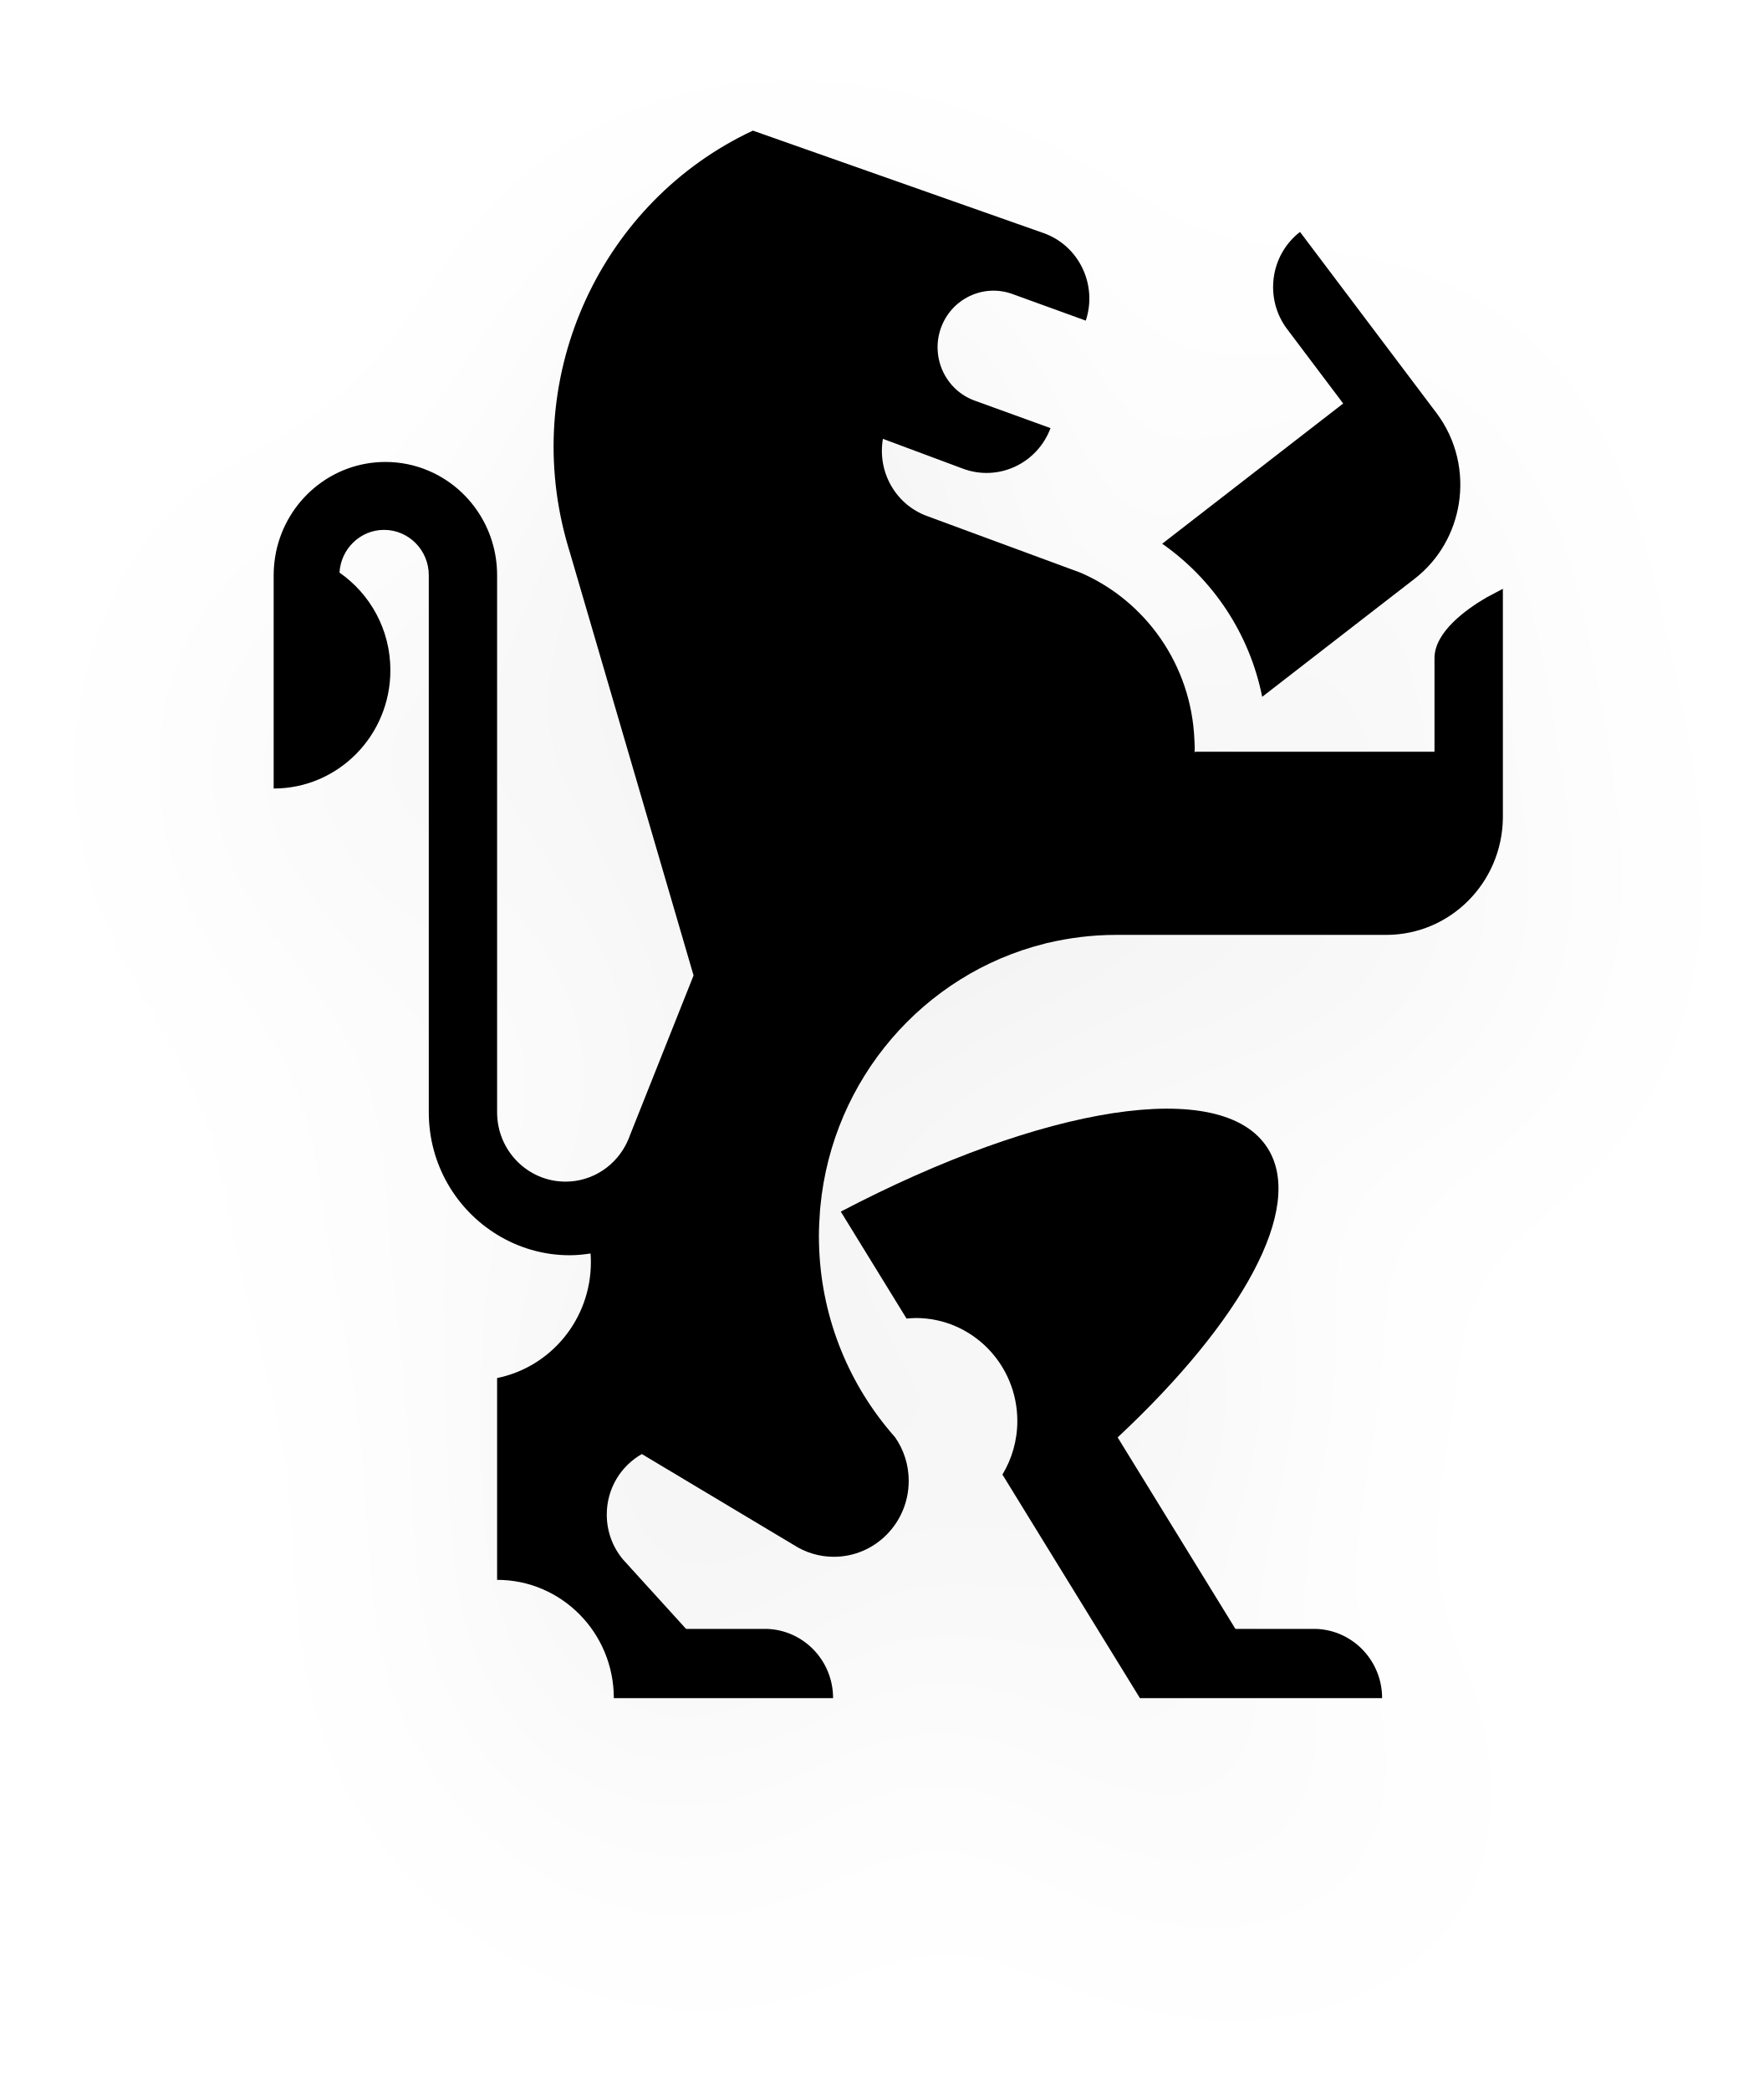
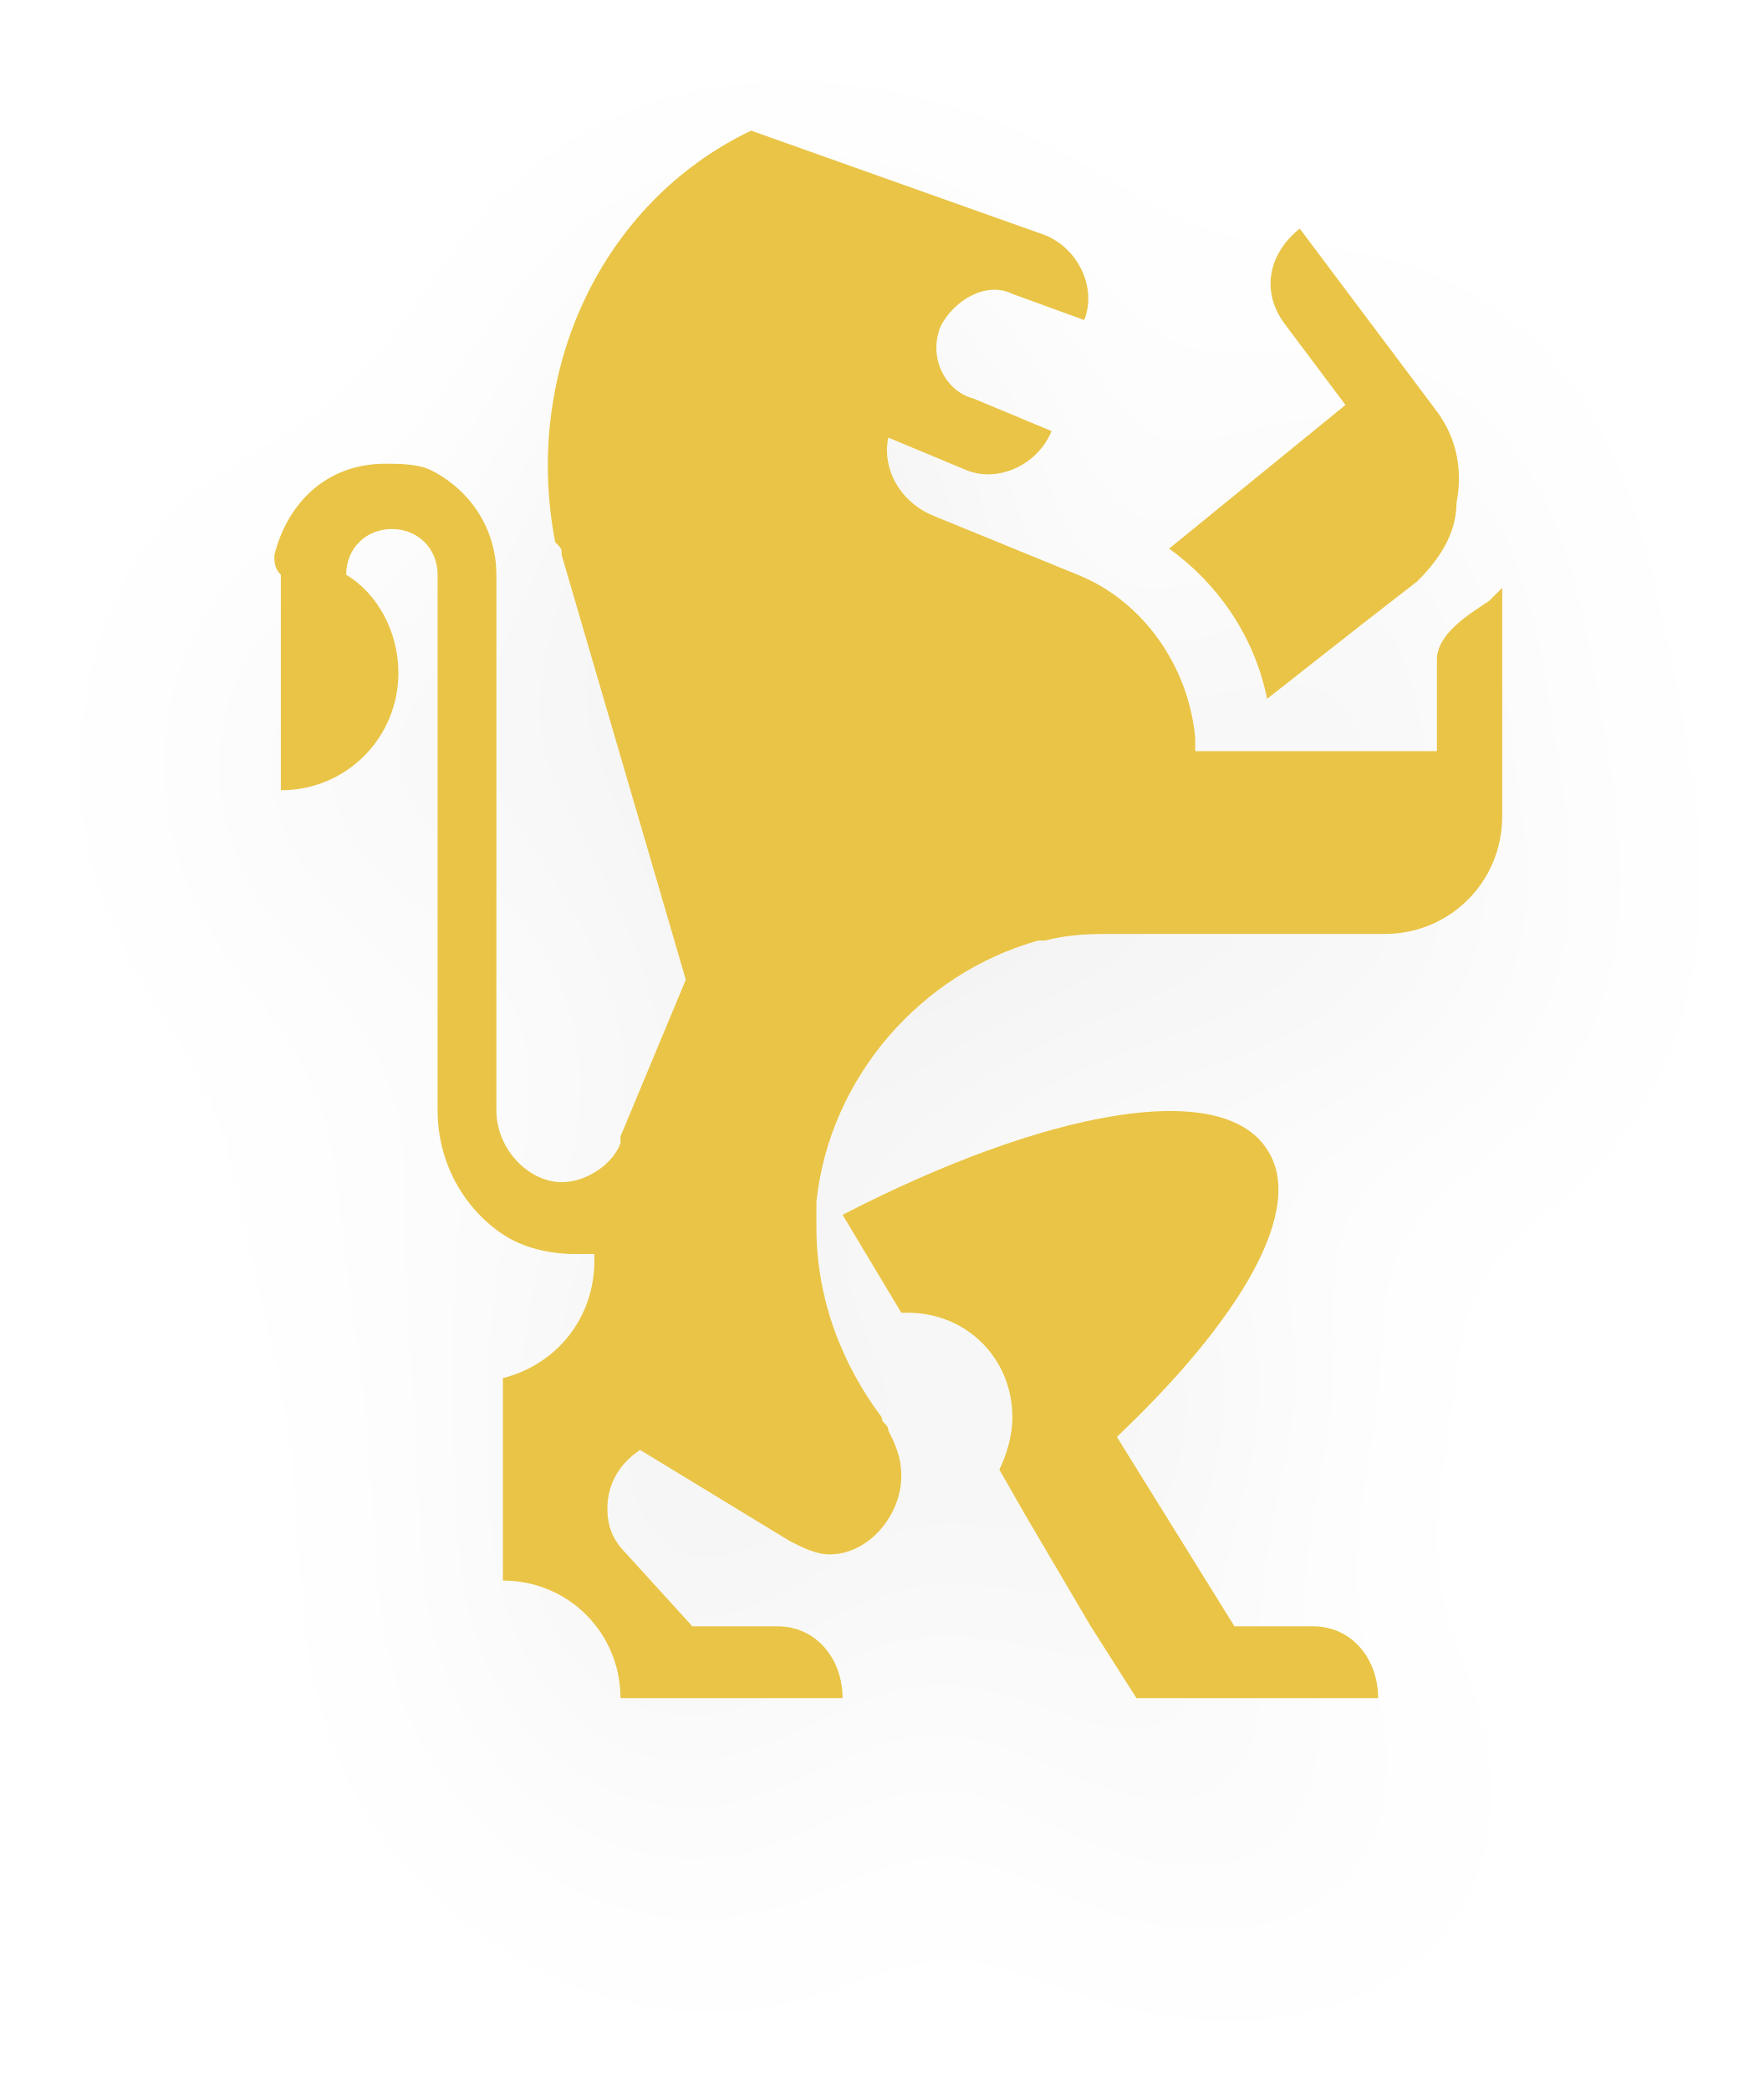
- <svg xmlns="http://www.w3.org/2000/svg" width="27px" height="32px" viewBox="0 0 27 32" version="1.1">
-   <defs>
-     <filter x="-50%" y="-50%" width="200%" height="200%" filterUnits="objectBoundingBox" id="filter-1">
-       <feOffset dx="0" dy="2" in="SourceAlpha" result="shadowOffsetOuter1" />
-       <feGaussianBlur stdDeviation="2" in="shadowOffsetOuter1" result="shadowBlurOuter1" />
-       <feColorMatrix values="0 0 0 0 0   0 0 0 0 0   0 0 0 0 0  0 0 0 0.05 0" type="matrix" in="shadowBlurOuter1" result="shadowMatrixOuter1" />
-       <feMerge>
-         <feMergeNode in="shadowMatrixOuter1" />
-         <feMergeNode in="SourceGraphic" />
-       </feMerge>
-     </filter>
-   </defs>
-   <g id="OPt-2" stroke="none" stroke-width="1" fill="none" fill-rule="evenodd">
-     <g id="prog2_pro3_Mobile-Portrait_opt2-Copy-2" transform="translate(-10, -15)" fill="#000000">
+ <svg xmlns="http://www.w3.org/2000/svg" version="1.1" id="Layer_1" x="0px" y="0px" viewBox="0 0 27 32" style="enable-background:new 0 0 27 32;" xml:space="preserve">
+   <style type="text/css">
+ 	.st0{filter:url(#filter-1);}
+ 	.st1{fill-rule:evenodd;clip-rule:evenodd;fill:#E9C447;}
+ </style>
+   <filter filterUnits="objectBoundingBox" height="200%" id="filter-1" width="200%" x="-50%" y="-50%">
+     <feOffset dx="0" dy="2" in="SourceAlpha" result="shadowOffsetOuter1" />
+     <feGaussianBlur in="shadowOffsetOuter1" result="shadowBlurOuter1" stdDeviation="2" />
+     <feColorMatrix in="shadowBlurOuter1" result="shadowMatrixOuter1" type="matrix" values="0 0 0 0 0   0 0 0 0 0   0 0 0 0 0  0 0 0 0.05 0">
+ 		</feColorMatrix>
+     <feMerge>
+       <feMergeNode in="shadowMatrixOuter1" />
+       <feMergeNode in="SourceGraphic" />
+     </feMerge>
+   </filter>
+   <g id="OPt-2">
+     <g id="prog2_pro3_Mobile-Portrait_opt2-Copy-2" transform="translate(-10, -15)">
      <g id="nav">
-         <g id="Group-6" filter="url(#filter-1)">
-           <g id="ic_home" transform="translate(14, 17)">
-             <g id="Group" transform="translate(9.6, 12) scale(-1, 1) translate(-9.6, -12) ">
-               <path d="M1.542,6.862 L2.436,7.554 L3.875,8.669 C4.069,7.7 4.63,6.867 5.406,6.325 L2.635,4.178 L3.493,3.039 C3.844,2.573 3.756,1.907 3.296,1.551 L1.207,4.323 C0.898,4.733 0.79,5.235 0.864,5.708 C0.934,6.15 1.163,6.568 1.542,6.862 L1.542,6.862 Z" id="Shape" />
-               <path d="M10.327,16.551 C7.236,14.931 4.483,14.473 3.788,15.585 C3.218,16.499 4.188,18.233 6.088,20.008 L4.285,22.94 L3.057,22.94 C2.492,22.956 2.039,23.424 2.039,24 L3.633,24 L5.747,24 L6.399,22.94 L7.444,21.241 L7.852,20.577 C7.708,20.338 7.624,20.057 7.624,19.757 C7.624,18.886 8.321,18.18 9.18,18.18 C9.227,18.18 9.274,18.185 9.32,18.189 L10.327,16.551 L10.327,16.551 Z" id="Shape" />
-               <path d="M18.974,6.453 C18.812,5.665 18.124,5.073 17.299,5.073 C17.064,5.073 16.839,5.121 16.635,5.209 C16.021,5.471 15.589,6.088 15.589,6.807 L15.589,15.031 C15.589,15.617 15.12,16.092 14.542,16.092 C14.121,16.092 13.759,15.84 13.593,15.476 C13.578,15.444 13.565,15.411 13.553,15.377 L12.581,12.935 L14.468,6.481 C14.469,6.477 14.471,6.472 14.472,6.468 C14.495,6.396 14.515,6.323 14.535,6.251 C15.222,3.722 13.986,1.082 11.673,0 L7.23,1.566 C6.684,1.755 6.393,2.356 6.576,2.909 L7.701,2.501 C8.146,2.34 8.636,2.575 8.795,3.025 C8.954,3.476 8.722,3.973 8.277,4.134 L7.116,4.555 C7.319,5.099 7.916,5.377 8.456,5.176 L9.682,4.719 C9.769,5.22 9.492,5.725 9.004,5.902 L6.655,6.769 C5.664,7.198 4.961,8.176 4.913,9.325 C4.911,9.367 4.908,9.409 4.908,9.452 C4.908,9.478 4.911,9.504 4.911,9.53 C4.907,9.518 4.904,9.51 4.904,9.51 L1.237,9.51 L1.237,8.076 C1.237,7.676 0.749,7.327 0.439,7.147 L0.19,7.015 L0.19,10.528 C0.204,11.517 0.997,12.314 1.976,12.314 L6.111,12.314 C6.478,12.314 6.834,12.359 7.175,12.441 C7.158,12.437 7.142,12.431 7.125,12.426 C7.143,12.432 7.161,12.437 7.179,12.441 C7.19,12.444 7.2,12.447 7.211,12.45 C9.054,12.912 10.454,14.514 10.64,16.477 C10.644,16.511 10.646,16.545 10.648,16.58 C10.656,16.694 10.662,16.808 10.662,16.924 C10.662,18.028 10.278,19.042 9.639,19.836 C9.593,19.894 9.544,19.951 9.495,20.007 C9.364,20.196 9.287,20.425 9.287,20.673 C9.287,21.315 9.8,21.836 10.434,21.836 C10.661,21.836 10.873,21.768 11.052,21.652 L13.373,20.263 C13.694,20.445 13.91,20.791 13.91,21.19 C13.91,21.453 13.816,21.694 13.659,21.88 L12.696,22.94 L11.52,22.94 L11.52,22.94 L11.463,22.94 C10.898,22.956 10.445,23.424 10.445,24 L12.538,24 L12.538,24 L13.802,24 C13.802,23 14.602,22.189 15.589,22.189 L15.589,19.099 C14.77,18.934 14.153,18.202 14.153,17.323 C14.153,17.279 14.155,17.236 14.158,17.192 C14.263,17.208 14.369,17.219 14.478,17.219 C14.885,17.219 15.264,17.103 15.589,16.904 C16.215,16.521 16.635,15.827 16.635,15.031 L16.635,6.807 C16.635,6.424 16.942,6.113 17.32,6.113 C17.684,6.113 17.981,6.403 18.002,6.767 C17.532,7.094 17.223,7.641 17.223,8.262 C17.223,9.263 18.023,10.073 19.01,10.073 L19.01,6.807 C19.01,6.686 18.997,6.567 18.974,6.453 L18.974,6.453 Z" id="Shape" />
+         <g id="Group-6" class="st0">
+           <g id="ic_home_1_" transform="translate(14, 17)">
+             <g id="Group_1_" transform="translate(9.6, 12) scale(-1, 1) translate(-9.6, -12) ">
+               <path id="Shape_1_" class="st1" d="M1.5,6.9l0.9,0.7l1.4,1.1c0.2-1,0.8-1.8,1.5-2.3L2.6,4.2L3.5,3c0.4-0.5,0.3-1.1-0.2-1.5        L1.2,4.3C0.9,4.7,0.8,5.2,0.9,5.7C0.9,6.2,1.2,6.6,1.5,6.9L1.5,6.9z" />
+               <path class="st1" d="M10.3,16.6c-3.1-1.6-5.8-2.1-6.5-1c-0.6,0.9,0.4,2.6,2.3,4.4l-1.8,2.9H3.1c-0.6,0-1,0.5-1,1.1h1.6h2.1        l0.7-1.1l1-1.7l0.4-0.7c-0.1-0.2-0.2-0.5-0.2-0.8c0-0.9,0.7-1.6,1.6-1.6c0,0,0.1,0,0.1,0L10.3,16.6L10.3,16.6z" />
+               <path class="st1" d="M19,6.5c-0.2-0.8-0.8-1.4-1.7-1.4c-0.2,0-0.5,0-0.7,0.1c-0.6,0.3-1,0.9-1,1.6V15c0,0.6-0.5,1.1-1,1.1        c-0.4,0-0.8-0.3-0.9-0.6c0,0,0-0.1,0-0.1l-1-2.4l1.9-6.5c0,0,0,0,0,0c0-0.1,0-0.1,0.1-0.2C15.2,3.7,14,1.1,11.7,0L7.2,1.6        C6.7,1.8,6.4,2.4,6.6,2.9l1.1-0.4C8.1,2.3,8.6,2.6,8.8,3C9,3.5,8.7,4,8.3,4.1L7.1,4.6c0.2,0.5,0.8,0.8,1.3,0.6l1.2-0.5        c0.1,0.5-0.2,1-0.7,1.2L6.7,6.8C5.7,7.2,5,8.2,4.9,9.3c0,0,0,0.1,0,0.1c0,0,0,0.1,0,0.1c0,0,0,0,0,0H1.2V8.1        c0-0.4-0.5-0.7-0.8-0.9L0.2,7v3.5c0,1,0.8,1.8,1.8,1.8h4.1c0.4,0,0.7,0,1.1,0.1c0,0,0,0,0,0c0,0,0,0,0.1,0c0,0,0,0,0,0        c1.8,0.5,3.2,2.1,3.4,4c0,0,0,0.1,0,0.1c0,0.1,0,0.2,0,0.3c0,1.1-0.4,2.1-1,2.9c0,0.1-0.1,0.1-0.1,0.2        c-0.1,0.2-0.2,0.4-0.2,0.7c0,0.6,0.5,1.2,1.1,1.2c0.2,0,0.4-0.1,0.6-0.2l2.3-1.4c0.3,0.2,0.5,0.5,0.5,0.9        c0,0.3-0.1,0.5-0.3,0.7l-1,1.1h-1.2h0h-0.1c-0.6,0-1,0.5-1,1.1h2.1h0h1.3c0-1,0.8-1.8,1.8-1.8v-3.1c-0.8-0.2-1.4-0.9-1.4-1.8        c0,0,0-0.1,0-0.1c0.1,0,0.2,0,0.3,0c0.4,0,0.8-0.1,1.1-0.3c0.6-0.4,1-1.1,1-1.9V6.8c0-0.4,0.3-0.7,0.7-0.7        c0.4,0,0.7,0.3,0.7,0.7c-0.5,0.3-0.8,0.9-0.8,1.5c0,1,0.8,1.8,1.8,1.8V6.8C19,6.7,19,6.6,19,6.5L19,6.5z" />
            </g>
          </g>
        </g>
      </g>
    </g>
  </g>
</svg>
